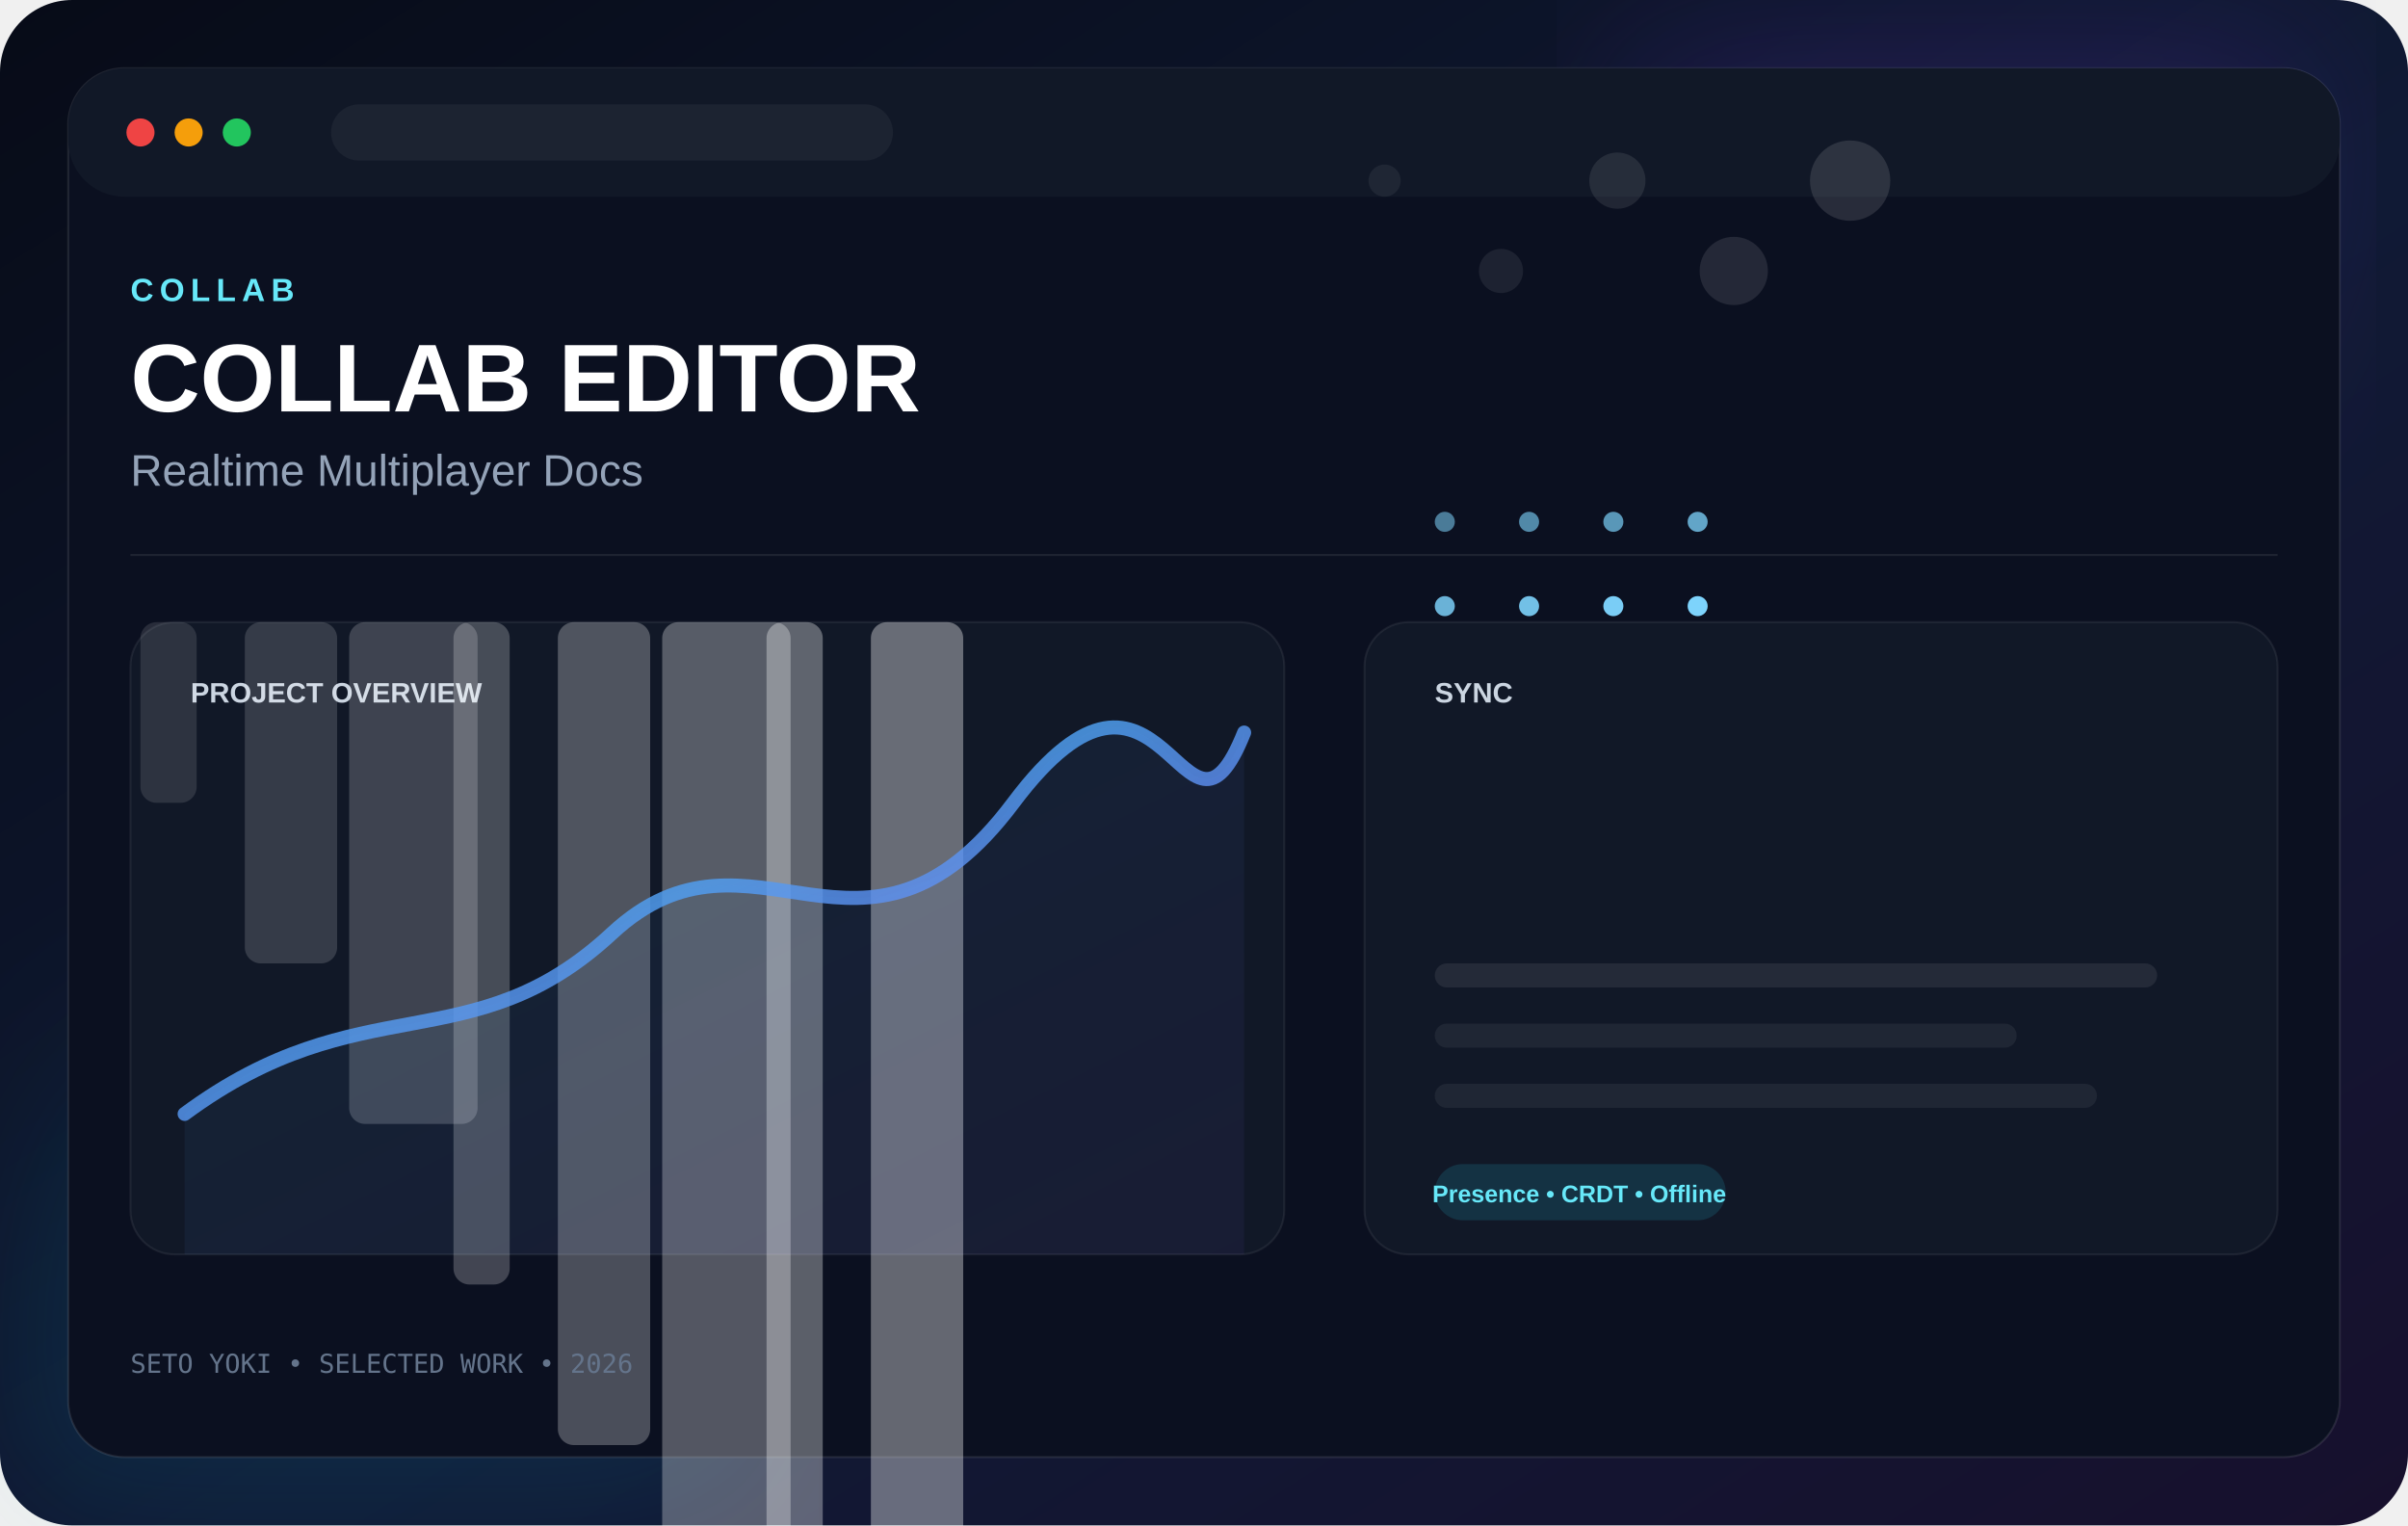
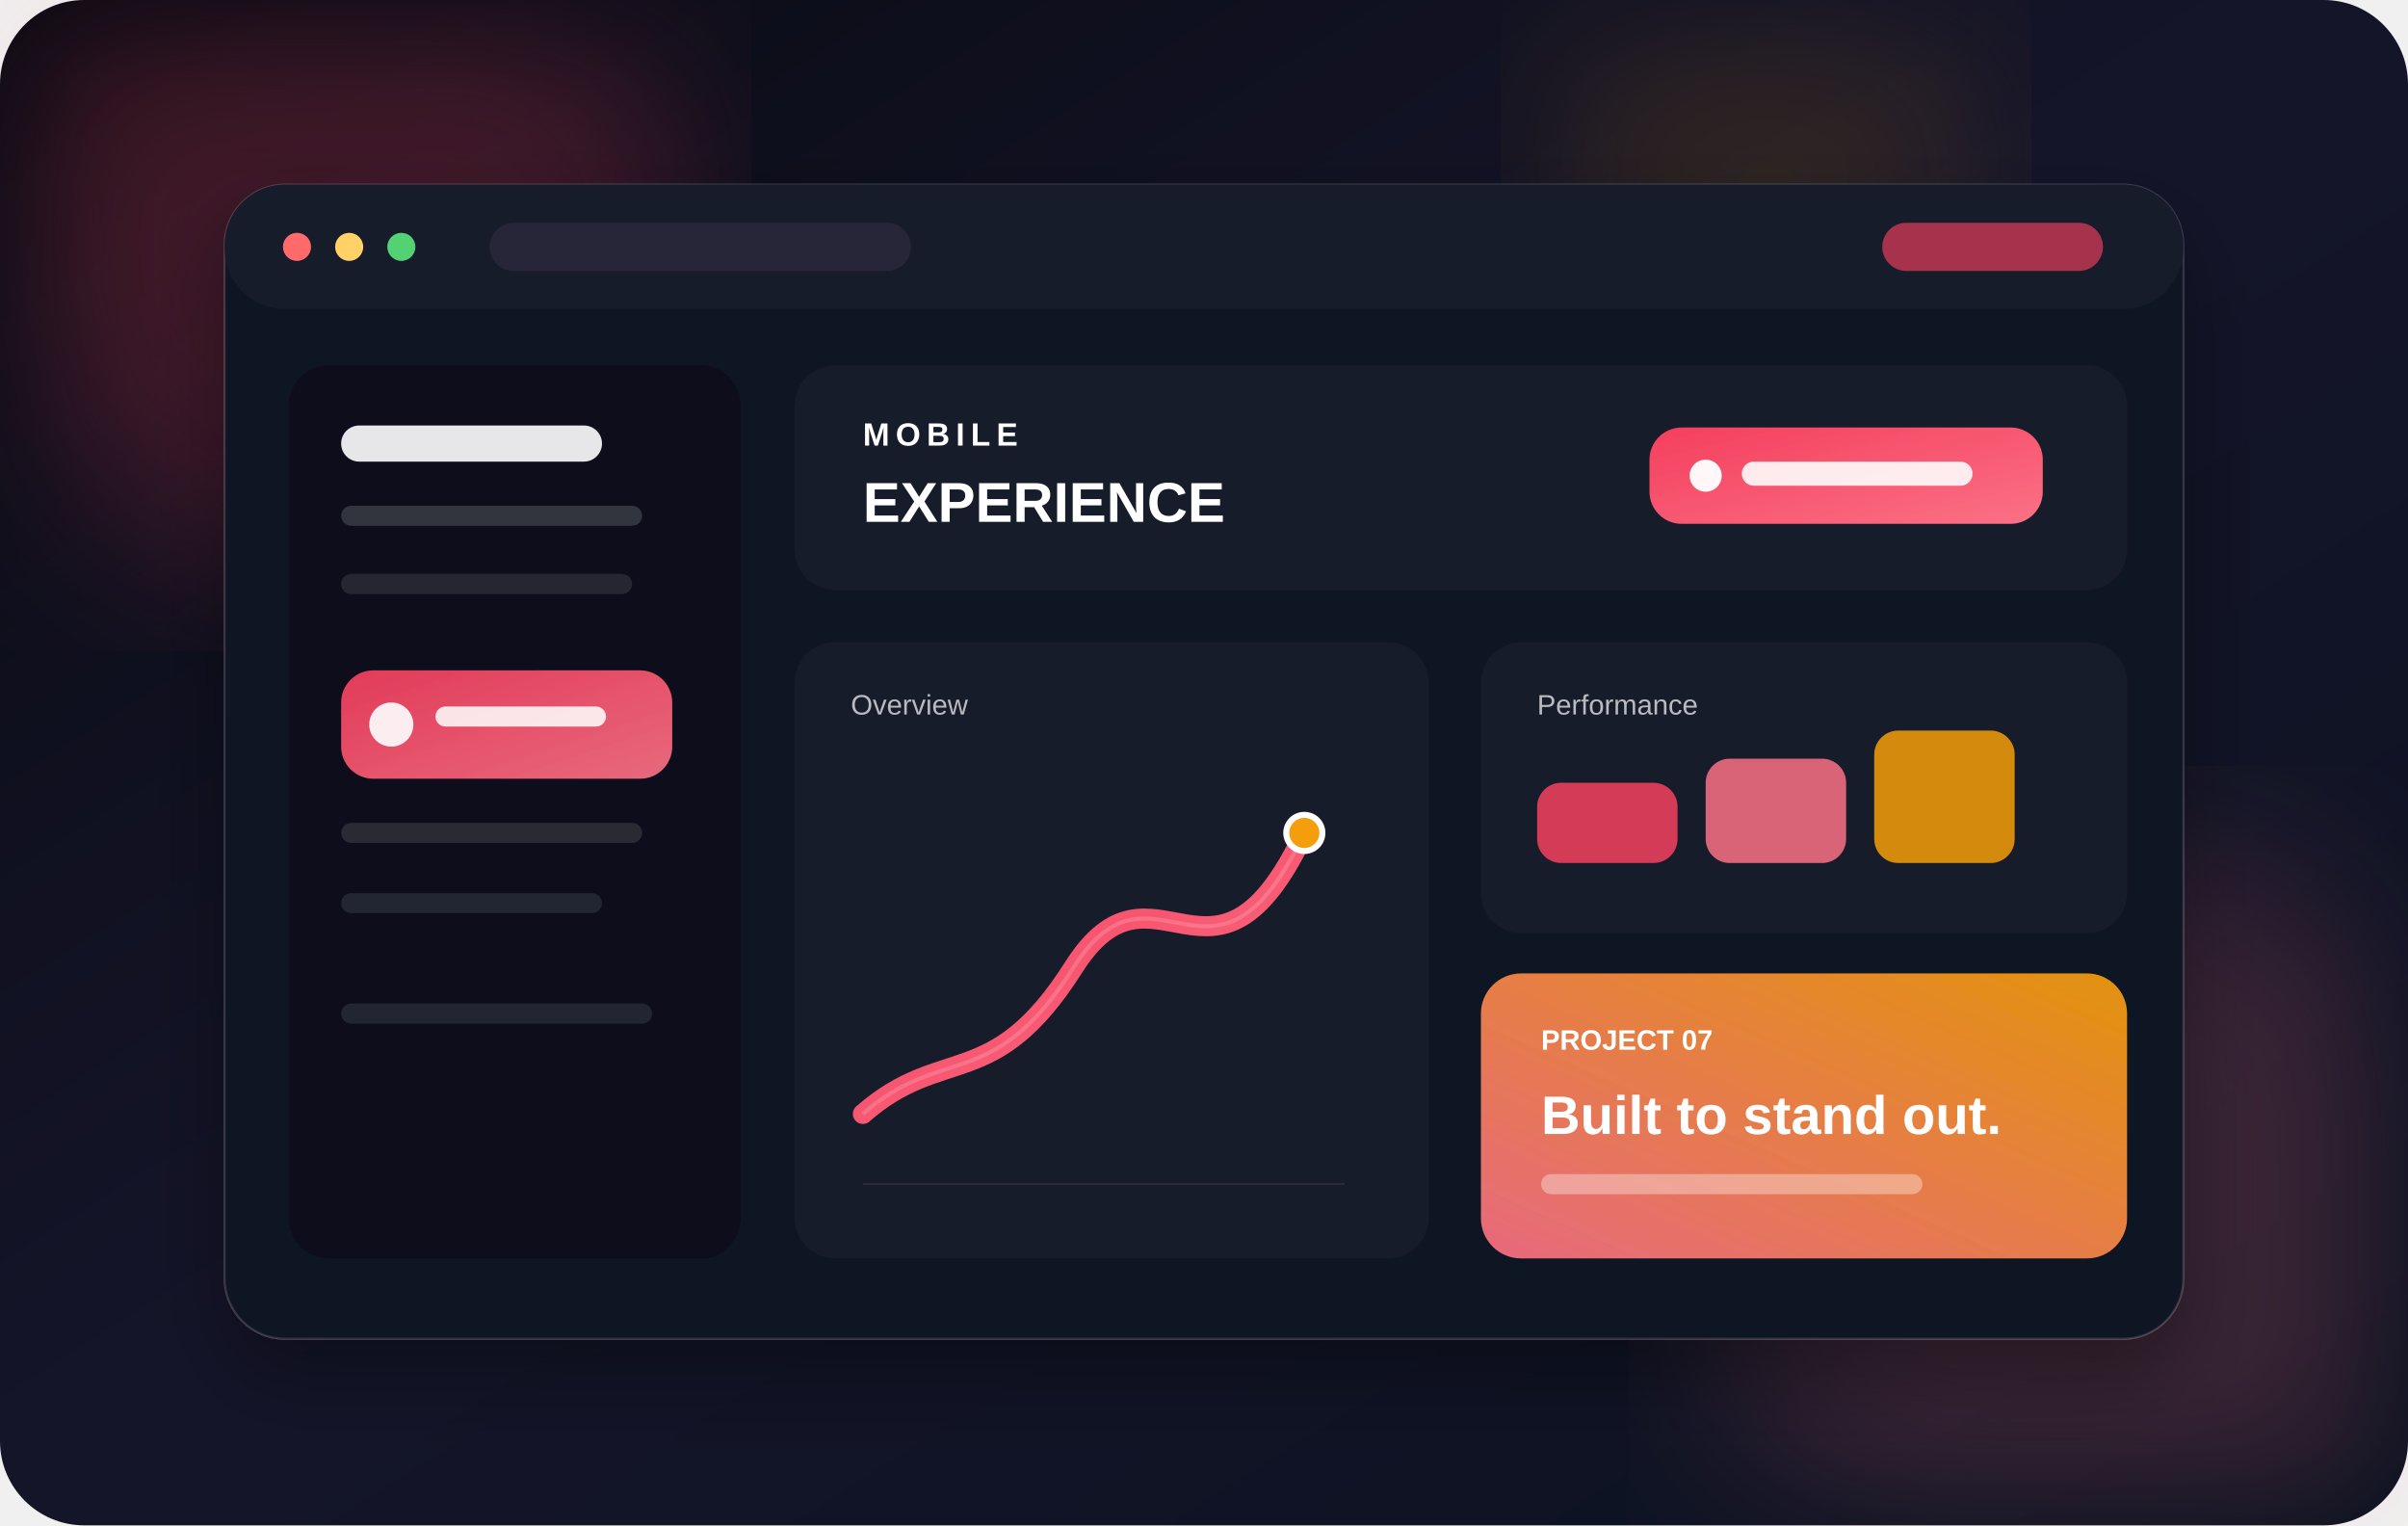
- <svg xmlns="http://www.w3.org/2000/svg" viewBox="0 0 1200 760" width="1200" height="760">
+ <svg xmlns="http://www.w3.org/2000/svg" viewBox="0 0 1200 760">
  <defs>
    <linearGradient id="bg" x1="0" y1="0" x2="1" y2="1">
-       <stop stop-color="#070b17" />
-       <stop offset=".55" stop-color="#101a35" />
-       <stop offset="1" stop-color="#17102d" />
+       <stop offset="0" stop-color="#090A12" />
+       <stop offset="0.48" stop-color="#15152A" />
+       <stop offset="1" stop-color="#0B1220" />
    </linearGradient>
-     <linearGradient id="glow" x1="0" y1="0" x2="1" y2="1">
-       <stop stop-color="#22d3ee" stop-opacity=".9" />
-       <stop offset="1" stop-color="#8b5cf6" stop-opacity=".75" />
+     <linearGradient id="g1" x1="0" y1="0" x2="1" y2="1">
+       <stop stop-color="#F43F5E" />
+       <stop offset="1" stop-color="#FB7185" />
+     </linearGradient>
+     <linearGradient id="g2" x1="1" y1="0" x2="0" y2="1">
+       <stop stop-color="#F59E0B" />
+       <stop offset="1" stop-color="#FB7185" />
    </linearGradient>
    <filter id="blur">
      <feGaussianBlur stdDeviation="45" />
    </filter>
+     <filter id="shadow">
+       <feDropShadow dx="0" dy="18" stdDeviation="20" flood-opacity=".35" />
+     </filter>
  </defs>
-   <rect width="1200" height="760" rx="36" fill="url(#bg)" />
-   <circle cx="980" cy="70" r="170" fill="#7c3aed" opacity=".16" filter="url(#blur)" />
-   <circle cx="180" cy="690" r="190" fill="#06b6d4" opacity=".12" filter="url(#blur)" />
-   <rect x="34" y="34" width="1132" height="692" rx="28" fill="#0b1020" stroke="white" stroke-opacity=".1" />
-   <rect x="34" y="34" width="1132" height="64" rx="28" fill="#111827" />
-   <circle cx="70" cy="66" r="7" fill="#ef4444" />
-   <circle cx="94" cy="66" r="7" fill="#f59e0b" />
-   <circle cx="118" cy="66" r="7" fill="#22c55e" />
-   <rect x="165" y="52" width="280" height="28" rx="14" fill="white" opacity=".05" />
-   <text x="65" y="150" fill="#67e8f9" font-family="Arial, sans-serif" font-size="16" font-weight="700" letter-spacing="3">COLLAB</text>
-   <text x="65" y="205" fill="white" font-family="Arial, sans-serif" font-size="48" font-weight="800">COLLAB EDITOR</text>
-   <text x="65" y="242" fill="#94a3b8" font-family="Arial, sans-serif" font-size="22">Realtime Multiplayer Docs</text>
-   <rect x="65" y="276" width="1070" height="1" fill="white" opacity=".08" />
-   <rect x="65" y="310" width="575" height="315" rx="22" fill="#111827" stroke="white" stroke-opacity=".07" />
-   <text x="95" y="350" fill="#cbd5e1" font-family="Arial, sans-serif" font-size="14" font-weight="700">PROJECT OVERVIEW</text>
-   <rect x="70" y="310" width="28" height="90" rx="8" fill="white" opacity="0.12" />
-   <rect x="122" y="310" width="46" height="170" rx="8" fill="white" opacity="0.155" />
-   <rect x="174" y="310" width="64" height="250" rx="8" fill="white" opacity="0.19" />
-   <rect x="226" y="310" width="28" height="330" rx="8" fill="white" opacity="0.225" />
-   <rect x="278" y="310" width="46" height="410" rx="8" fill="white" opacity="0.26" />
-   <rect x="330" y="310" width="64" height="490" rx="8" fill="white" opacity="0.295" />
-   <rect x="382" y="310" width="28" height="570" rx="8" fill="white" opacity="0.33" />
-   <rect x="434" y="310" width="46" height="650" rx="8" fill="white" opacity="0.365" />
-   <path d="M92 555 C180 490 235 530 305 465 S430 500 505 400 S590 440 620 365" fill="none" stroke="url(#glow)" stroke-width="7" stroke-linecap="round" />
-   <path d="M92 555 C180 490 235 530 305 465 S430 500 505 400 S590 440 620 365 L620 625 L92 625Z" fill="url(#glow)" opacity=".08" />
-   <rect x="680" y="310" width="455" height="315" rx="22" fill="#111827" stroke="white" stroke-opacity=".07" />
-   <text x="715" y="350" fill="#cbd5e1" font-family="Arial, sans-serif" font-size="14" font-weight="700">SYNC</text>
-   <circle cx="720" cy="260" r="5" fill="#7dd3fc" opacity="0.55" />
-   <circle cx="762" cy="260" r="5" fill="#7dd3fc" opacity="0.62" />
-   <circle cx="804" cy="260" r="5" fill="#7dd3fc" opacity="0.69" />
-   <circle cx="846" cy="260" r="5" fill="#7dd3fc" opacity="0.76" />
-   <circle cx="720" cy="302" r="5" fill="#7dd3fc" opacity="0.83" />
-   <circle cx="762" cy="302" r="5" fill="#7dd3fc" opacity="0.9" />
-   <circle cx="804" cy="302" r="5" fill="#7dd3fc" opacity="0.97" />
-   <circle cx="846" cy="302" r="5" fill="#7dd3fc" opacity="1.04" />
-   <circle cx="690" cy="90" r="8" fill="white" opacity="0.06" />
-   <circle cx="748" cy="135" r="11" fill="white" opacity="0.075" />
-   <circle cx="806" cy="90" r="14" fill="white" opacity="0.09" />
-   <circle cx="864" cy="135" r="17" fill="white" opacity="0.105" />
-   <circle cx="922" cy="90" r="20" fill="white" opacity="0.12" />
-   <rect x="715" y="480" width="360" height="12" rx="6" fill="white" opacity=".08" />
-   <rect x="715" y="510" width="290" height="12" rx="6" fill="white" opacity=".06" />
-   <rect x="715" y="540" width="330" height="12" rx="6" fill="white" opacity=".06" />
-   <rect x="715" y="580" width="145" height="28" rx="14" fill="#22d3ee" opacity=".14" />
-   <text x="787" y="599" text-anchor="middle" fill="#67e8f9" font-family="Arial, sans-serif" font-size="12" font-weight="700">Presence • CRDT • Offline</text>
-   <text x="65" y="684" fill="#64748b" font-family="monospace" font-size="13">SETО YOKI • SELECTED WORK • 2026</text>
+   <rect width="1200" height="760" rx="42" fill="url(#bg)" />
+   <circle cx="170" cy="120" r="170" fill="#F43F5E" opacity=".22" filter="url(#blur)" />
+   <circle cx="1040" cy="610" r="190" fill="#FB7185" opacity=".18" filter="url(#blur)" />
+   <circle cx="880" cy="80" r="110" fill="#F59E0B" opacity=".12" filter="url(#blur)" />
+   <g filter="url(#shadow)">
+     <rect x="112" y="92" width="976" height="575" rx="30" fill="#111322" stroke="#FFFFFF" stroke-opacity=".14" />
+     <rect x="112" y="92" width="976" height="62" rx="30" fill="#181A2B" />
+     <circle cx="148" cy="123" r="7" fill="#FF6B6B" />
+     <circle cx="174" cy="123" r="7" fill="#FFD166" />
+     <circle cx="200" cy="123" r="7" fill="#52D273" />
+     <rect x="244" y="111" width="210" height="24" rx="12" fill="#FFFFFF" opacity=".06" />
+     <rect x="938" y="111" width="110" height="24" rx="12" fill="#F43F5E" opacity=".65" />
+     <rect x="144" y="182" width="225" height="445" rx="20" fill="#0C0E1A" />
+     <rect x="170" y="212" width="130" height="18" rx="9" fill="#FFFFFF" opacity=".9" />
+     <rect x="170" y="252" width="150" height="10" rx="5" fill="#FFFFFF" opacity=".16" />
+     <rect x="170" y="286" width="145" height="10" rx="5" fill="#FFFFFF" opacity=".11" />
+     <rect x="170" y="334" width="165" height="54" rx="16" fill="url(#g1)" opacity=".92" />
+     <circle cx="195" cy="361" r="11" fill="#fff" opacity=".9" />
+     <rect x="217" y="352" width="85" height="10" rx="5" fill="#fff" opacity=".85" />
+     <rect x="170" y="410" width="150" height="10" rx="5" fill="#fff" opacity=".12" />
+     <rect x="170" y="445" width="130" height="10" rx="5" fill="#fff" opacity=".10" />
+     <rect x="170" y="500" width="155" height="10" rx="5" fill="#fff" opacity=".10" />
+     <rect x="396" y="182" width="664" height="112" rx="20" fill="#171A2B" />
+     <text x="430" y="222" fill="#fff" font-family="Arial, sans-serif" font-size="16" font-weight="700" letter-spacing="3">MOBILE</text>
+     <text x="430" y="260" fill="#fff" font-family="Arial, sans-serif" font-size="28" font-weight="800">EXPERIENCE</text>
+     <rect x="822" y="213" width="196" height="48" rx="16" fill="url(#g1)" />
+     <circle cx="850" cy="237" r="8" fill="#fff" opacity=".95" />
+     <rect x="868" y="230" width="115" height="12" rx="6" fill="#fff" opacity=".88" />
+     <rect x="396" y="320" width="316" height="307" rx="20" fill="#171A2B" />
+     <text x="424" y="356" fill="#fff" opacity=".7" font-family="Arial, sans-serif" font-size="14">Overview</text>
+     <path d="M430 555 C470 520 495 545 535 482 S605 510 650 415" fill="none" stroke="url(#g1)" stroke-width="10" stroke-linecap="round" />
+     <path d="M430 555 C470 520 495 545 535 482 S605 510 650 415" fill="none" stroke="#fff" stroke-opacity=".16" stroke-width="2" />
+     <circle cx="650" cy="415" r="9" fill="#F59E0B" stroke="#fff" stroke-width="3" />
+     <line x1="430" y1="590" x2="670" y2="590" stroke="#fff" stroke-opacity=".08" />
+     <rect x="738" y="320" width="322" height="145" rx="20" fill="#171A2B" />
+     <text x="766" y="356" fill="#fff" opacity=".7" font-family="Arial, sans-serif" font-size="14">Performance</text>
+     <rect x="766" y="390" width="70" height="40" rx="12" fill="#F43F5E" opacity=".85" />
+     <rect x="850" y="378" width="70" height="52" rx="12" fill="#FB7185" opacity=".85" />
+     <rect x="934" y="364" width="70" height="66" rx="12" fill="#F59E0B" opacity=".85" />
+     <rect x="738" y="485" width="322" height="142" rx="20" fill="url(#g2)" opacity=".92" />
+     <text x="768" y="523" fill="#fff" font-family="Arial, sans-serif" font-size="14" font-weight="700">PROJECT 07</text>
+     <text x="768" y="565" fill="#fff" font-family="Arial, sans-serif" font-size="27" font-weight="800">Built to stand out.</text>
+     <rect x="768" y="585" width="190" height="10" rx="5" fill="#fff" opacity=".35" />
+   </g>
</svg>
